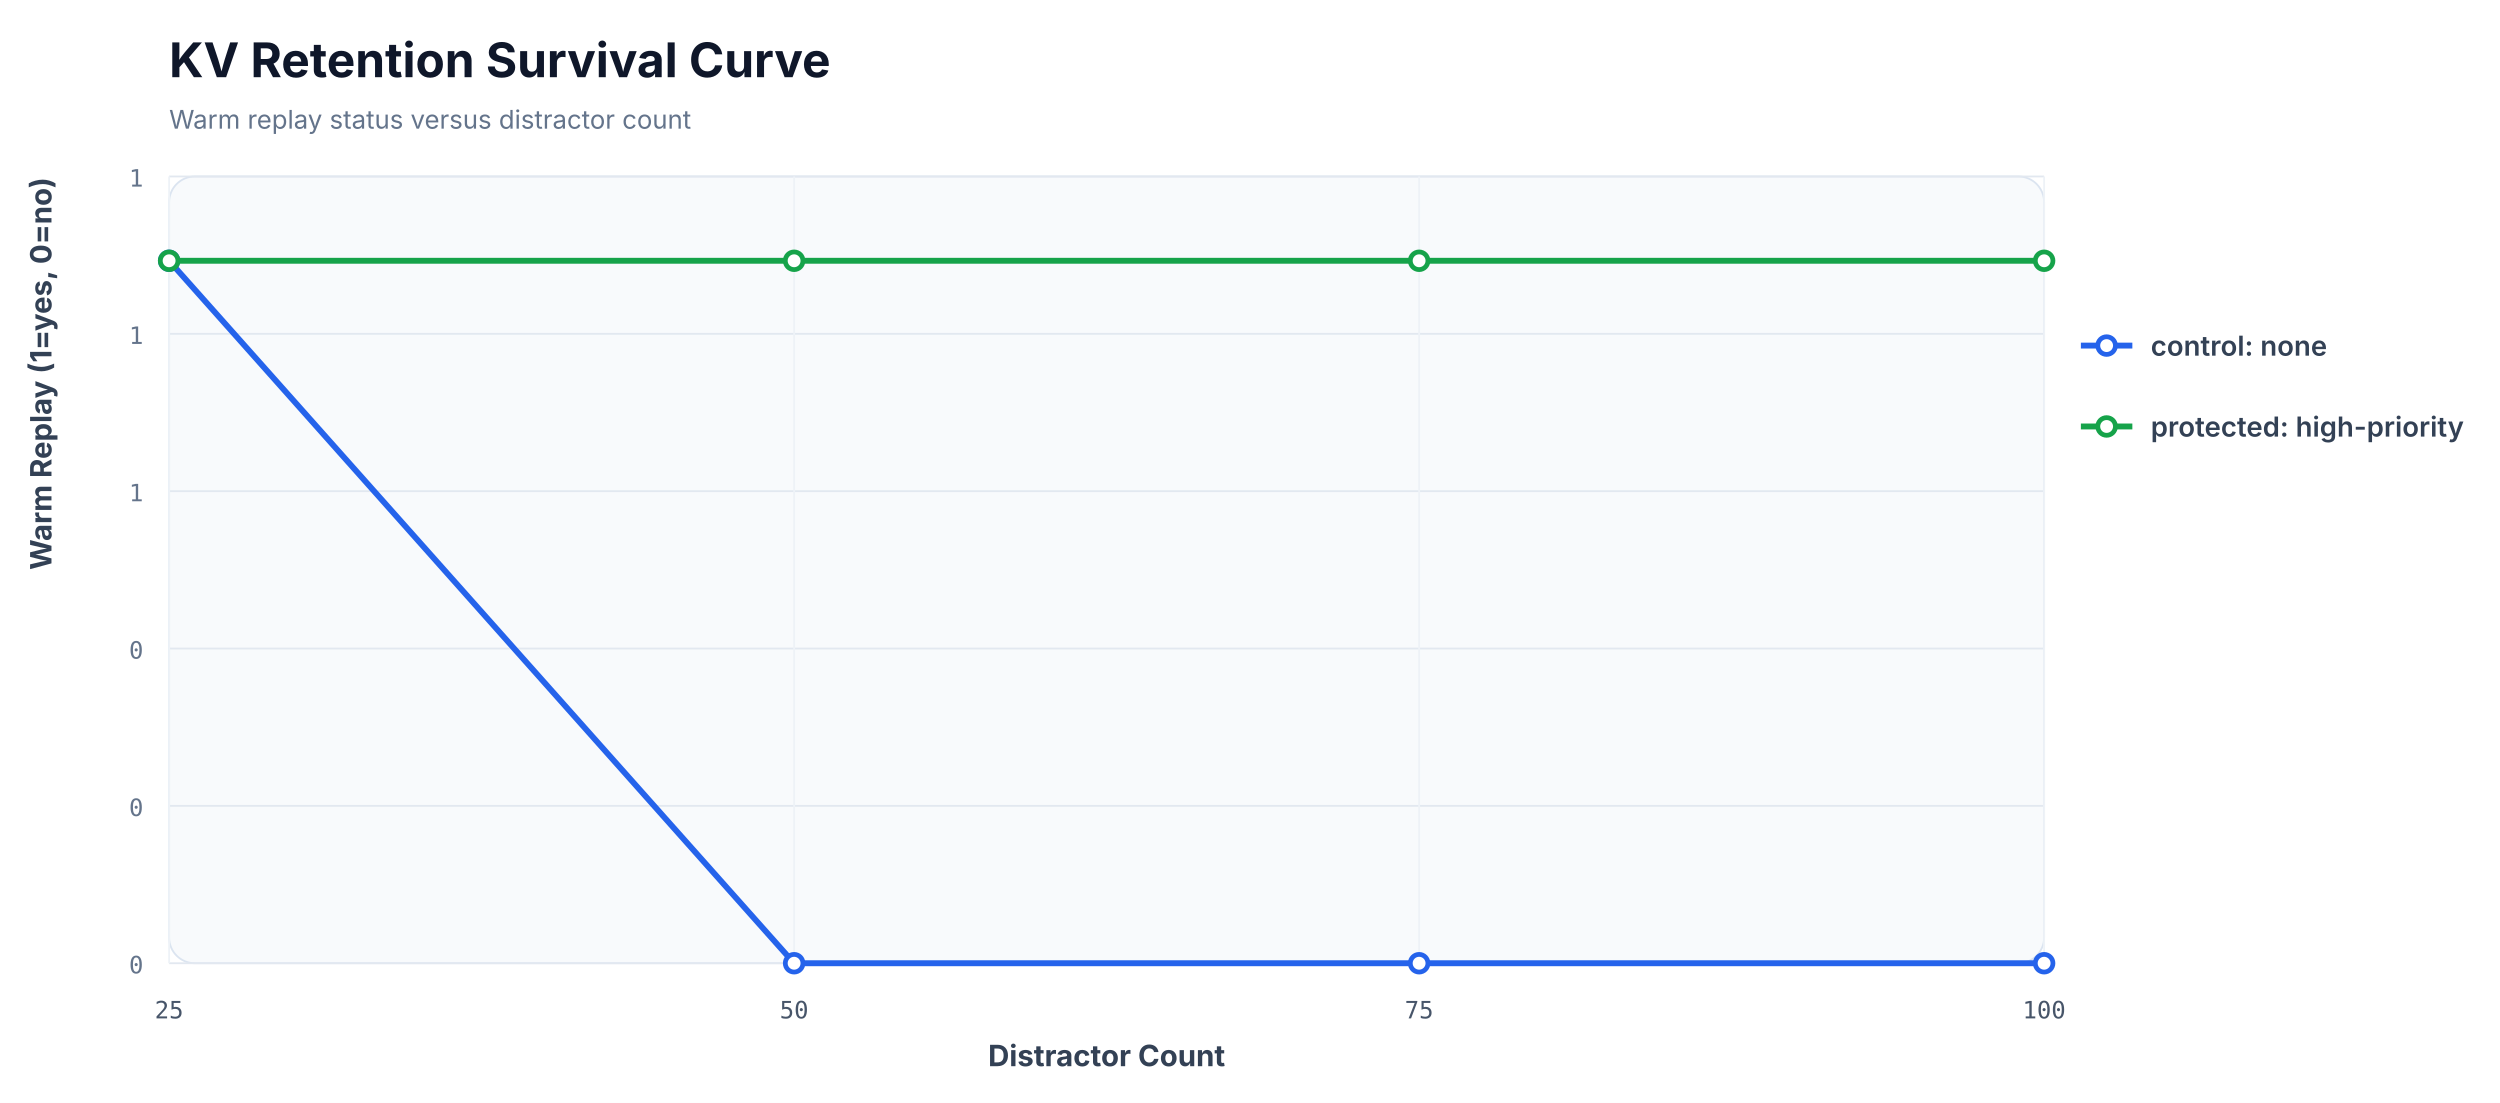
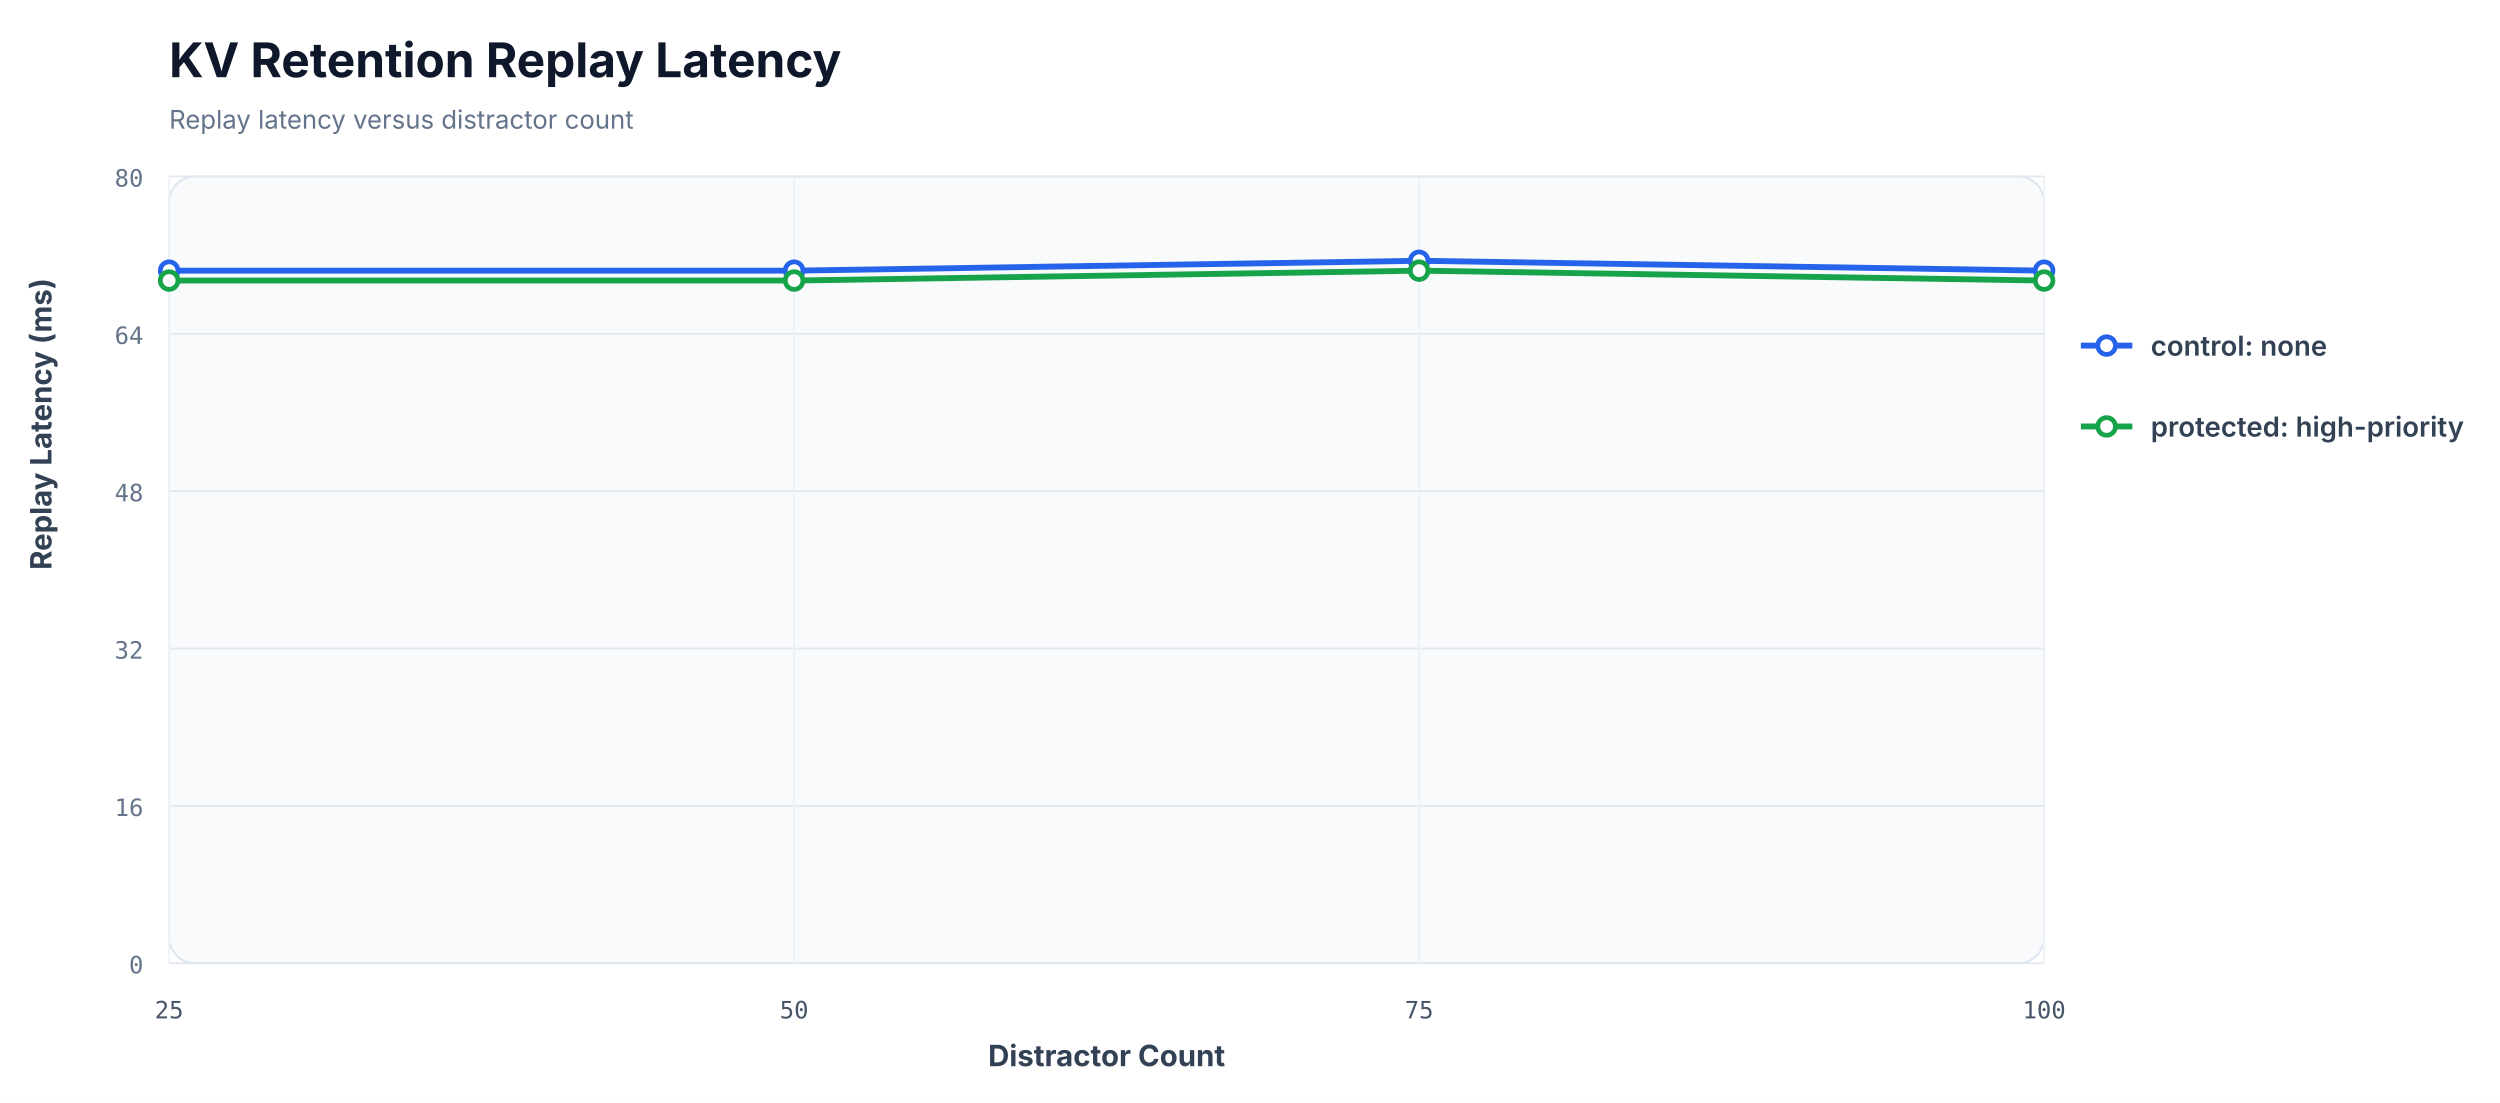
<svg xmlns="http://www.w3.org/2000/svg" width="1360" height="600" viewBox="0 0 1360 600">
  <rect width="100%" height="100%" fill="#ffffff" />
-   <text x="92" y="42" font-family="Inter, Arial, sans-serif" font-size="26" font-weight="700" fill="#0f172a">KV Retention Survival Curve</text>
-   <text x="92" y="70" font-family="Inter, Arial, sans-serif" font-size="14" fill="#64748b">Warm replay status versus distractor count</text>
+   <text x="92" y="42" font-family="Inter, Arial, sans-serif" font-size="26" font-weight="700" fill="#0f172a">KV Retention Replay Latency</text>
+   <text x="92" y="70" font-family="Inter, Arial, sans-serif" font-size="14" fill="#64748b">Replay latency versus distractor count</text>
  <rect x="92" y="96" width="1020" height="428" rx="14" fill="#f8fafc" stroke="#dbe4f0" />
  <line x1="92" y1="524.00" x2="1112" y2="524.00" stroke="#e2e8f0" stroke-width="1" />
  <text x="78" y="529.50" text-anchor="end" font-family="JetBrains Mono, monospace" font-size="13" fill="#64748b">0</text>
  <line x1="92" y1="438.40" x2="1112" y2="438.40" stroke="#e2e8f0" stroke-width="1" />
-   <text x="78" y="443.90" text-anchor="end" font-family="JetBrains Mono, monospace" font-size="13" fill="#64748b">0</text>
+   <text x="78" y="443.90" text-anchor="end" font-family="JetBrains Mono, monospace" font-size="13" fill="#64748b">16</text>
  <line x1="92" y1="352.80" x2="1112" y2="352.80" stroke="#e2e8f0" stroke-width="1" />
-   <text x="78" y="358.30" text-anchor="end" font-family="JetBrains Mono, monospace" font-size="13" fill="#64748b">0</text>
+   <text x="78" y="358.30" text-anchor="end" font-family="JetBrains Mono, monospace" font-size="13" fill="#64748b">32</text>
  <line x1="92" y1="267.20" x2="1112" y2="267.20" stroke="#e2e8f0" stroke-width="1" />
-   <text x="78" y="272.70" text-anchor="end" font-family="JetBrains Mono, monospace" font-size="13" fill="#64748b">1</text>
+   <text x="78" y="272.70" text-anchor="end" font-family="JetBrains Mono, monospace" font-size="13" fill="#64748b">48</text>
  <line x1="92" y1="181.60" x2="1112" y2="181.60" stroke="#e2e8f0" stroke-width="1" />
-   <text x="78" y="187.10" text-anchor="end" font-family="JetBrains Mono, monospace" font-size="13" fill="#64748b">1</text>
+   <text x="78" y="187.10" text-anchor="end" font-family="JetBrains Mono, monospace" font-size="13" fill="#64748b">64</text>
  <line x1="92" y1="96.00" x2="1112" y2="96.00" stroke="#e2e8f0" stroke-width="1" />
-   <text x="78" y="101.50" text-anchor="end" font-family="JetBrains Mono, monospace" font-size="13" fill="#64748b">1</text>
+   <text x="78" y="101.50" text-anchor="end" font-family="JetBrains Mono, monospace" font-size="13" fill="#64748b">80</text>
  <line x1="92.00" y1="96" x2="92.00" y2="524" stroke="#eef2f7" stroke-width="1" />
  <text x="92.00" y="554" text-anchor="middle" font-family="JetBrains Mono, monospace" font-size="13" fill="#475569">25</text>
  <line x1="432.00" y1="96" x2="432.00" y2="524" stroke="#eef2f7" stroke-width="1" />
  <text x="432.00" y="554" text-anchor="middle" font-family="JetBrains Mono, monospace" font-size="13" fill="#475569">50</text>
  <line x1="772.00" y1="96" x2="772.00" y2="524" stroke="#eef2f7" stroke-width="1" />
  <text x="772.00" y="554" text-anchor="middle" font-family="JetBrains Mono, monospace" font-size="13" fill="#475569">75</text>
  <line x1="1112.00" y1="96" x2="1112.00" y2="524" stroke="#eef2f7" stroke-width="1" />
  <text x="1112.00" y="554" text-anchor="middle" font-family="JetBrains Mono, monospace" font-size="13" fill="#475569">100</text>
-   <polyline fill="none" stroke="#2563eb" stroke-width="3.2" points="92.00,141.86 432.00,524.00 772.00,524.00 1112.00,524.00" />
-   <circle cx="92.00" cy="141.86" r="4.8" fill="#ffffff" stroke="#2563eb" stroke-width="2.6" />
-   <circle cx="432.00" cy="524.00" r="4.8" fill="#ffffff" stroke="#2563eb" stroke-width="2.6" />
-   <circle cx="772.00" cy="524.00" r="4.8" fill="#ffffff" stroke="#2563eb" stroke-width="2.6" />
-   <circle cx="1112.00" cy="524.00" r="4.8" fill="#ffffff" stroke="#2563eb" stroke-width="2.6" />
-   <polyline fill="none" stroke="#16a34a" stroke-width="3.2" points="92.00,141.86 432.00,141.86 772.00,141.86 1112.00,141.86" />
-   <circle cx="92.00" cy="141.86" r="4.8" fill="#ffffff" stroke="#16a34a" stroke-width="2.6" />
-   <circle cx="432.00" cy="141.86" r="4.8" fill="#ffffff" stroke="#16a34a" stroke-width="2.6" />
-   <circle cx="772.00" cy="141.86" r="4.8" fill="#ffffff" stroke="#16a34a" stroke-width="2.6" />
-   <circle cx="1112.00" cy="141.86" r="4.8" fill="#ffffff" stroke="#16a34a" stroke-width="2.6" />
-   <text x="28" y="310.00" transform="rotate(-90 28 310.00)" font-family="Inter, Arial, sans-serif" font-size="16" font-weight="700" fill="#334155">Warm Replay (1=yes, 0=no)</text>
+   <polyline fill="none" stroke="#2563eb" stroke-width="3.2" points="92.00,147.24 432.00,147.24 772.00,141.86 1112.00,147.24" />
+   <circle cx="92.00" cy="147.24" r="4.8" fill="#ffffff" stroke="#2563eb" stroke-width="2.6" />
+   <circle cx="432.00" cy="147.24" r="4.8" fill="#ffffff" stroke="#2563eb" stroke-width="2.6" />
+   <circle cx="772.00" cy="141.86" r="4.8" fill="#ffffff" stroke="#2563eb" stroke-width="2.6" />
+   <circle cx="1112.00" cy="147.24" r="4.8" fill="#ffffff" stroke="#2563eb" stroke-width="2.6" />
+   <polyline fill="none" stroke="#16a34a" stroke-width="3.2" points="92.00,152.62 432.00,152.62 772.00,147.24 1112.00,152.62" />
+   <circle cx="92.00" cy="152.62" r="4.8" fill="#ffffff" stroke="#16a34a" stroke-width="2.6" />
+   <circle cx="432.00" cy="152.62" r="4.8" fill="#ffffff" stroke="#16a34a" stroke-width="2.6" />
+   <circle cx="772.00" cy="147.24" r="4.8" fill="#ffffff" stroke="#16a34a" stroke-width="2.6" />
+   <circle cx="1112.00" cy="152.62" r="4.8" fill="#ffffff" stroke="#16a34a" stroke-width="2.6" />
+   <text x="28" y="310.00" transform="rotate(-90 28 310.00)" font-family="Inter, Arial, sans-serif" font-size="16" font-weight="700" fill="#334155">Replay Latency (ms)</text>
  <text x="602.00" y="580" text-anchor="middle" font-family="Inter, Arial, sans-serif" font-size="16" font-weight="700" fill="#334155">Distractor Count</text>
  <line x1="1132" y1="188" x2="1160" y2="188" stroke="#2563eb" stroke-width="3.2" />
  <circle cx="1146" cy="188" r="4.8" fill="#ffffff" stroke="#2563eb" stroke-width="2.6" />
  <text x="1170" y="193.5" font-family="Inter, Arial, sans-serif" font-size="15" font-weight="600" fill="#334155">control: none</text>
  <line x1="1132" y1="232" x2="1160" y2="232" stroke="#16a34a" stroke-width="3.2" />
  <circle cx="1146" cy="232" r="4.8" fill="#ffffff" stroke="#16a34a" stroke-width="2.6" />
  <text x="1170" y="237.5" font-family="Inter, Arial, sans-serif" font-size="15" font-weight="600" fill="#334155">protected: high-priority</text>
</svg>
